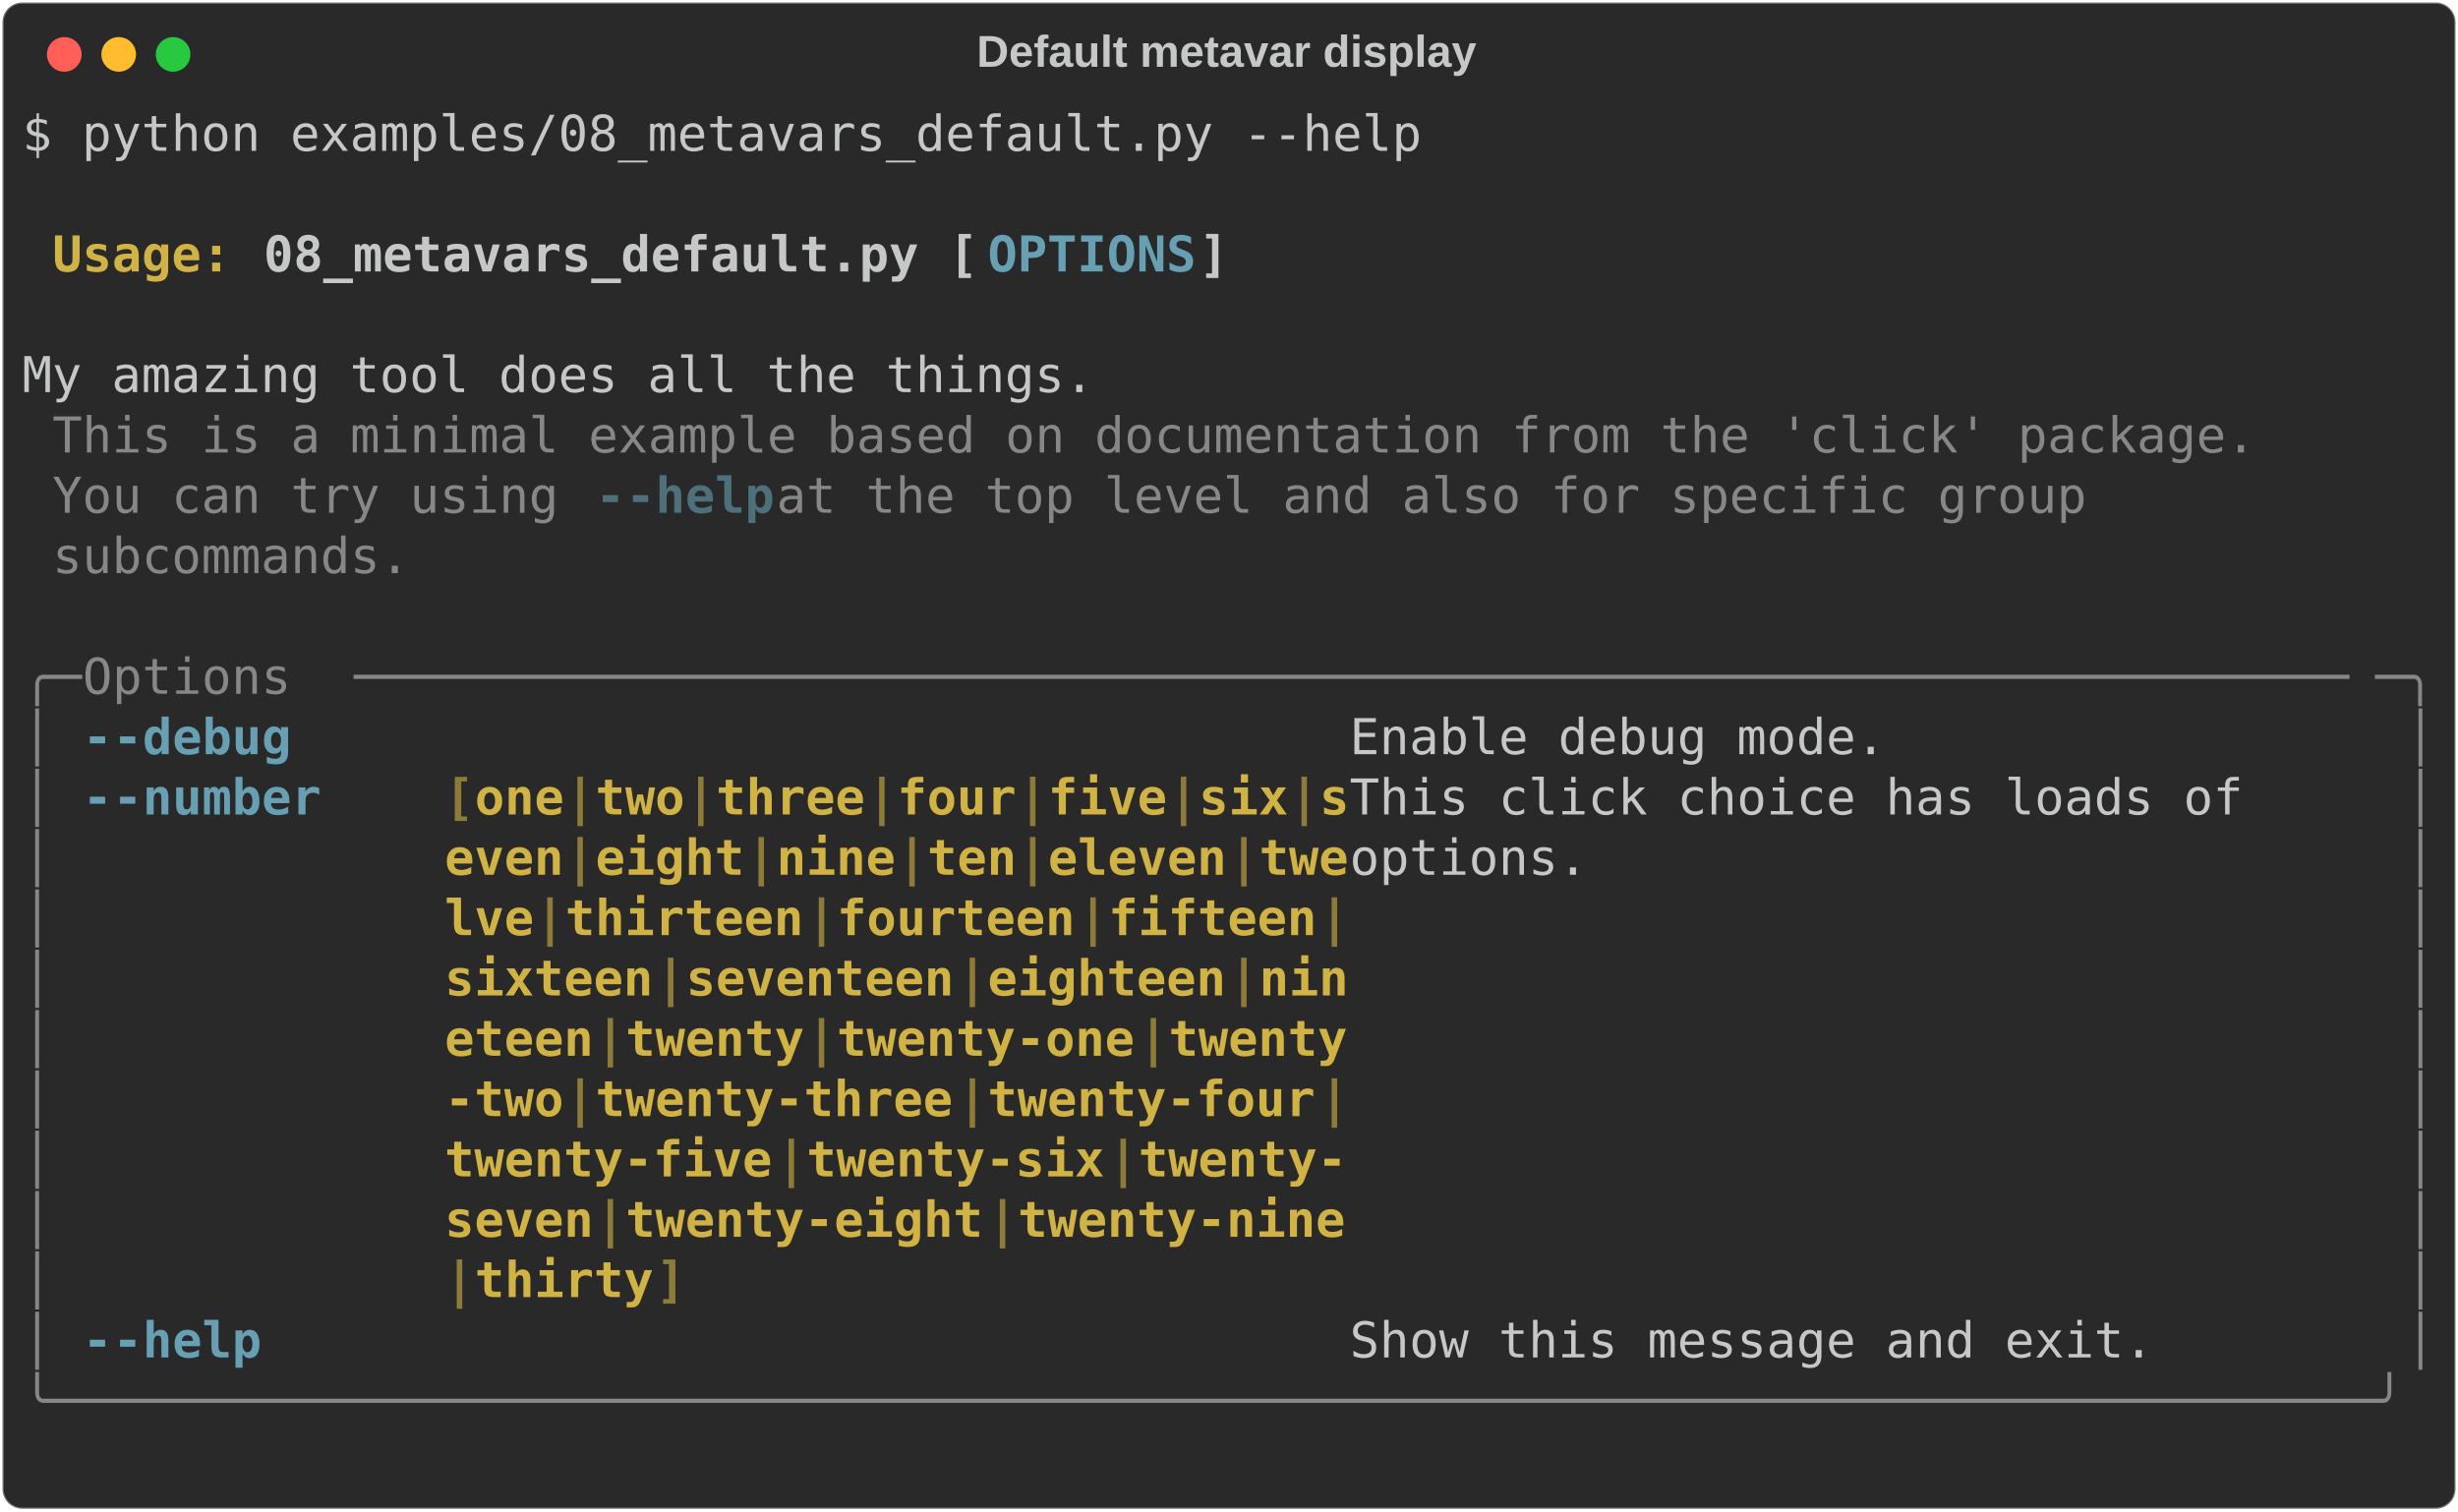
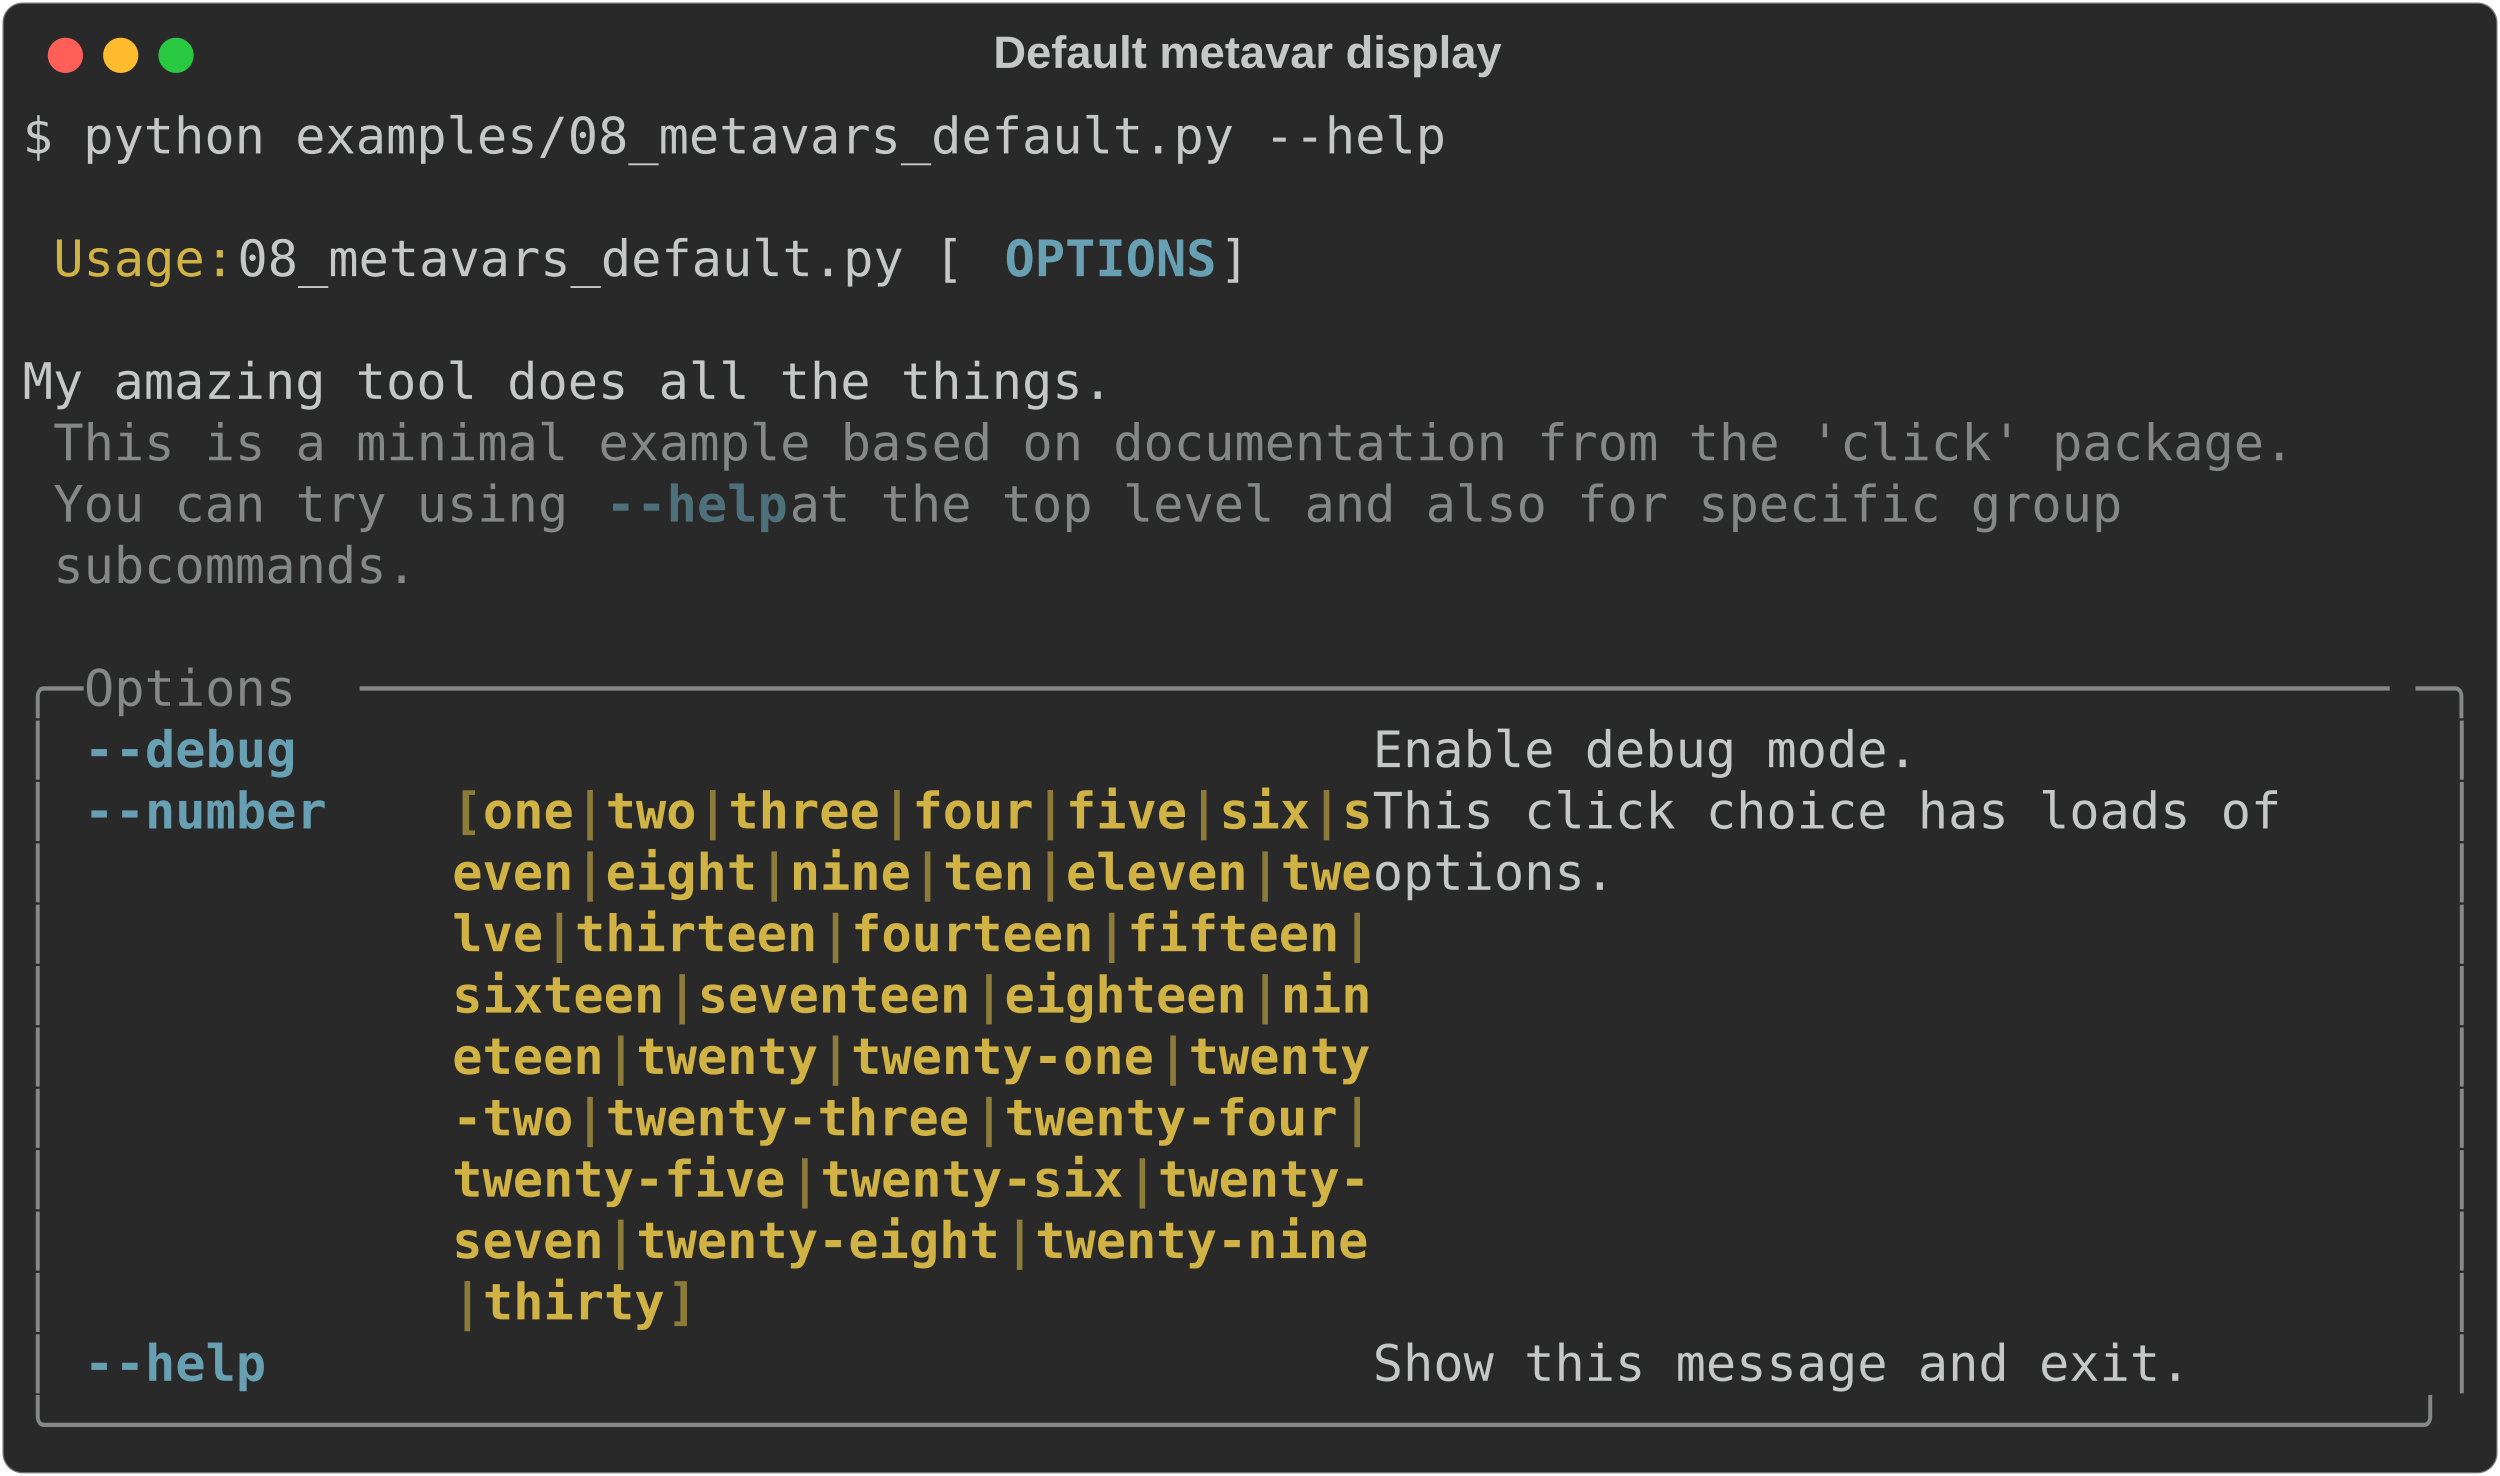
- <svg xmlns="http://www.w3.org/2000/svg" class="rich-terminal" viewBox="0 0 994 611.2">
+ <svg xmlns="http://www.w3.org/2000/svg" class="rich-terminal" viewBox="0 0 994 586.8">
  <style>

    @font-face {
        font-family: "Fira Code";
        src: local("FiraCode-Regular"),
                url("https://cdnjs.cloudflare.com/ajax/libs/firacode/6.2.0/woff2/FiraCode-Regular.woff2") format("woff2"),
                url("https://cdnjs.cloudflare.com/ajax/libs/firacode/6.2.0/woff/FiraCode-Regular.woff") format("woff");
        font-style: normal;
        font-weight: 400;
    }
    @font-face {
        font-family: "Fira Code";
        src: local("FiraCode-Bold"),
                url("https://cdnjs.cloudflare.com/ajax/libs/firacode/6.2.0/woff2/FiraCode-Bold.woff2") format("woff2"),
                url("https://cdnjs.cloudflare.com/ajax/libs/firacode/6.2.0/woff/FiraCode-Bold.woff") format("woff");
        font-style: bold;
        font-weight: 700;
    }

-     .terminal-3841272650-matrix {
+     .terminal-511571381-matrix {
        font-family: Fira Code, monospace;
        font-size: 20px;
        line-height: 24.4px;
        font-variant-east-asian: full-width;
    }

-     .terminal-3841272650-title {
+     .terminal-511571381-title {
        font-size: 18px;
        font-weight: bold;
        font-family: arial;
    }

-     .terminal-3841272650-r1 { fill: #c5c8c6 }
- .terminal-3841272650-r2 { fill: #c5c8c6;font-weight: bold }
- .terminal-3841272650-r3 { fill: #d0b344;font-weight: bold }
- .terminal-3841272650-r4 { fill: #68a0b3;font-weight: bold }
- .terminal-3841272650-r5 { fill: #868887 }
- .terminal-3841272650-r6 { fill: #4e707b;font-weight: bold }
- .terminal-3841272650-r7 { fill: #8d7b39;font-weight: bold }
+     .terminal-511571381-r1 { fill: #c5c8c6 }
+ .terminal-511571381-r2 { fill: #d0b344 }
+ .terminal-511571381-r3 { fill: #68a0b3;font-weight: bold }
+ .terminal-511571381-r4 { fill: #868887 }
+ .terminal-511571381-r5 { fill: #4e707b;font-weight: bold }
+ .terminal-511571381-r6 { fill: #d0b344;font-weight: bold }
+ .terminal-511571381-r7 { fill: #8d7b39;font-weight: bold }
    </style>
  <defs>
-     <clipPath id="terminal-3841272650-clip-terminal">
-       <rect x="0" y="0" width="975.0" height="560.2" />
-     </clipPath>
-     <clipPath id="terminal-3841272650-line-0">
+     <clipPath id="terminal-511571381-clip-terminal">
+       <rect x="0" y="0" width="975.0" height="535.8" />
+     </clipPath>
+     <clipPath id="terminal-511571381-line-0">
      <rect x="0" y="1.5" width="976" height="24.65" />
    </clipPath>
-     <clipPath id="terminal-3841272650-line-1">
+     <clipPath id="terminal-511571381-line-1">
      <rect x="0" y="25.9" width="976" height="24.65" />
    </clipPath>
-     <clipPath id="terminal-3841272650-line-2">
+     <clipPath id="terminal-511571381-line-2">
      <rect x="0" y="50.3" width="976" height="24.65" />
    </clipPath>
-     <clipPath id="terminal-3841272650-line-3">
+     <clipPath id="terminal-511571381-line-3">
      <rect x="0" y="74.7" width="976" height="24.65" />
    </clipPath>
-     <clipPath id="terminal-3841272650-line-4">
+     <clipPath id="terminal-511571381-line-4">
      <rect x="0" y="99.1" width="976" height="24.65" />
    </clipPath>
-     <clipPath id="terminal-3841272650-line-5">
+     <clipPath id="terminal-511571381-line-5">
      <rect x="0" y="123.5" width="976" height="24.65" />
    </clipPath>
-     <clipPath id="terminal-3841272650-line-6">
+     <clipPath id="terminal-511571381-line-6">
      <rect x="0" y="147.9" width="976" height="24.65" />
    </clipPath>
-     <clipPath id="terminal-3841272650-line-7">
+     <clipPath id="terminal-511571381-line-7">
      <rect x="0" y="172.3" width="976" height="24.65" />
    </clipPath>
-     <clipPath id="terminal-3841272650-line-8">
+     <clipPath id="terminal-511571381-line-8">
      <rect x="0" y="196.7" width="976" height="24.65" />
    </clipPath>
-     <clipPath id="terminal-3841272650-line-9">
+     <clipPath id="terminal-511571381-line-9">
      <rect x="0" y="221.1" width="976" height="24.65" />
    </clipPath>
-     <clipPath id="terminal-3841272650-line-10">
+     <clipPath id="terminal-511571381-line-10">
      <rect x="0" y="245.5" width="976" height="24.65" />
    </clipPath>
-     <clipPath id="terminal-3841272650-line-11">
+     <clipPath id="terminal-511571381-line-11">
      <rect x="0" y="269.9" width="976" height="24.65" />
    </clipPath>
-     <clipPath id="terminal-3841272650-line-12">
+     <clipPath id="terminal-511571381-line-12">
      <rect x="0" y="294.3" width="976" height="24.65" />
    </clipPath>
-     <clipPath id="terminal-3841272650-line-13">
+     <clipPath id="terminal-511571381-line-13">
      <rect x="0" y="318.7" width="976" height="24.65" />
    </clipPath>
-     <clipPath id="terminal-3841272650-line-14">
+     <clipPath id="terminal-511571381-line-14">
      <rect x="0" y="343.1" width="976" height="24.65" />
    </clipPath>
-     <clipPath id="terminal-3841272650-line-15">
+     <clipPath id="terminal-511571381-line-15">
      <rect x="0" y="367.5" width="976" height="24.65" />
    </clipPath>
-     <clipPath id="terminal-3841272650-line-16">
+     <clipPath id="terminal-511571381-line-16">
      <rect x="0" y="391.9" width="976" height="24.65" />
    </clipPath>
-     <clipPath id="terminal-3841272650-line-17">
+     <clipPath id="terminal-511571381-line-17">
      <rect x="0" y="416.3" width="976" height="24.65" />
    </clipPath>
-     <clipPath id="terminal-3841272650-line-18">
+     <clipPath id="terminal-511571381-line-18">
      <rect x="0" y="440.7" width="976" height="24.65" />
    </clipPath>
-     <clipPath id="terminal-3841272650-line-19">
+     <clipPath id="terminal-511571381-line-19">
      <rect x="0" y="465.1" width="976" height="24.65" />
    </clipPath>
-     <clipPath id="terminal-3841272650-line-20">
+     <clipPath id="terminal-511571381-line-20">
      <rect x="0" y="489.5" width="976" height="24.65" />
    </clipPath>
-     <clipPath id="terminal-3841272650-line-21">
-       <rect x="0" y="513.9" width="976" height="24.65" />
-     </clipPath>
  </defs>
-   <rect fill="#292929" stroke="rgba(255,255,255,0.35)" stroke-width="1" x="1" y="1" width="992" height="609.2" rx="8" />
-   <text class="terminal-3841272650-title" fill="#c5c8c6" text-anchor="middle" x="496" y="27">Default metavar display</text>
+   <rect fill="#292929" stroke="rgba(255,255,255,0.35)" stroke-width="1" x="1" y="1" width="992" height="584.8" rx="8" />
+   <text class="terminal-511571381-title" fill="#c5c8c6" text-anchor="middle" x="496" y="27">Default metavar display</text>
  <g transform="translate(26,22)">
    <circle cx="0" cy="0" r="7" fill="#ff5f57" />
    <circle cx="22" cy="0" r="7" fill="#febc2e" />
    <circle cx="44" cy="0" r="7" fill="#28c840" />
  </g>
-   <g transform="translate(9, 41)" clip-path="url(#terminal-3841272650-clip-terminal)">
-     <g class="terminal-3841272650-matrix">
-       <text class="terminal-3841272650-r1" x="0" y="20" textLength="573.4" clip-path="url(#terminal-3841272650-line-0)">$ python examples/08_metavars_default.py --help</text>
-       <text class="terminal-3841272650-r1" x="976" y="20" textLength="12.2" clip-path="url(#terminal-3841272650-line-0)">
- </text>
-       <text class="terminal-3841272650-r1" x="976" y="44.4" textLength="12.2" clip-path="url(#terminal-3841272650-line-1)">
- </text>
-       <text class="terminal-3841272650-r3" x="12.2" y="68.8" textLength="85.4" clip-path="url(#terminal-3841272650-line-2)">Usage: </text>
-       <text class="terminal-3841272650-r2" x="97.6" y="68.8" textLength="292.8" clip-path="url(#terminal-3841272650-line-2)">08_metavars_default.py [</text>
-       <text class="terminal-3841272650-r4" x="390.4" y="68.8" textLength="85.4" clip-path="url(#terminal-3841272650-line-2)">OPTIONS</text>
-       <text class="terminal-3841272650-r2" x="475.8" y="68.8" textLength="12.2" clip-path="url(#terminal-3841272650-line-2)">]</text>
-       <text class="terminal-3841272650-r1" x="976" y="68.8" textLength="12.2" clip-path="url(#terminal-3841272650-line-2)">
- </text>
-       <text class="terminal-3841272650-r1" x="976" y="93.2" textLength="12.2" clip-path="url(#terminal-3841272650-line-3)">
- </text>
-       <text class="terminal-3841272650-r1" x="0" y="117.6" textLength="976" clip-path="url(#terminal-3841272650-line-4)"> My amazing tool does all the things.                                           </text>
-       <text class="terminal-3841272650-r1" x="976" y="117.6" textLength="12.2" clip-path="url(#terminal-3841272650-line-4)">
- </text>
-       <text class="terminal-3841272650-r5" x="12.2" y="142" textLength="902.8" clip-path="url(#terminal-3841272650-line-5)">This is a minimal example based on documentation from the 'click' package.</text>
-       <text class="terminal-3841272650-r1" x="976" y="142" textLength="12.2" clip-path="url(#terminal-3841272650-line-5)">
- </text>
-       <text class="terminal-3841272650-r5" x="12.2" y="166.4" textLength="219.6" clip-path="url(#terminal-3841272650-line-6)">You can try using </text>
-       <text class="terminal-3841272650-r6" x="231.8" y="166.4" textLength="12.2" clip-path="url(#terminal-3841272650-line-6)">-</text>
-       <text class="terminal-3841272650-r6" x="244" y="166.4" textLength="61" clip-path="url(#terminal-3841272650-line-6)">-help</text>
-       <text class="terminal-3841272650-r5" x="305" y="166.4" textLength="561.2" clip-path="url(#terminal-3841272650-line-6)"> at the top level and also for specific group </text>
-       <text class="terminal-3841272650-r1" x="976" y="166.4" textLength="12.2" clip-path="url(#terminal-3841272650-line-6)">
- </text>
-       <text class="terminal-3841272650-r5" x="12.2" y="190.8" textLength="146.4" clip-path="url(#terminal-3841272650-line-7)">subcommands.</text>
-       <text class="terminal-3841272650-r1" x="976" y="190.8" textLength="12.2" clip-path="url(#terminal-3841272650-line-7)">
- </text>
-       <text class="terminal-3841272650-r1" x="976" y="215.2" textLength="12.2" clip-path="url(#terminal-3841272650-line-8)">
- </text>
-       <text class="terminal-3841272650-r5" x="0" y="239.6" textLength="24.4" clip-path="url(#terminal-3841272650-line-9)">╭─</text>
-       <text class="terminal-3841272650-r5" x="24.4" y="239.6" textLength="109.8" clip-path="url(#terminal-3841272650-line-9)"> Options </text>
-       <text class="terminal-3841272650-r5" x="134.2" y="239.6" textLength="817.4" clip-path="url(#terminal-3841272650-line-9)">───────────────────────────────────────────────────────────────────</text>
-       <text class="terminal-3841272650-r5" x="951.6" y="239.6" textLength="24.4" clip-path="url(#terminal-3841272650-line-9)">─╮</text>
-       <text class="terminal-3841272650-r1" x="976" y="239.6" textLength="12.2" clip-path="url(#terminal-3841272650-line-9)">
- </text>
-       <text class="terminal-3841272650-r5" x="0" y="264" textLength="12.2" clip-path="url(#terminal-3841272650-line-10)">│</text>
-       <text class="terminal-3841272650-r4" x="24.4" y="264" textLength="12.2" clip-path="url(#terminal-3841272650-line-10)">-</text>
-       <text class="terminal-3841272650-r4" x="36.6" y="264" textLength="73.2" clip-path="url(#terminal-3841272650-line-10)">-debug</text>
-       <text class="terminal-3841272650-r1" x="536.8" y="264" textLength="427" clip-path="url(#terminal-3841272650-line-10)">  Enable debug mode.               </text>
-       <text class="terminal-3841272650-r5" x="963.8" y="264" textLength="12.2" clip-path="url(#terminal-3841272650-line-10)">│</text>
-       <text class="terminal-3841272650-r1" x="976" y="264" textLength="12.2" clip-path="url(#terminal-3841272650-line-10)">
- </text>
-       <text class="terminal-3841272650-r5" x="0" y="288.4" textLength="12.2" clip-path="url(#terminal-3841272650-line-11)">│</text>
-       <text class="terminal-3841272650-r4" x="24.4" y="288.4" textLength="12.2" clip-path="url(#terminal-3841272650-line-11)">-</text>
-       <text class="terminal-3841272650-r4" x="36.6" y="288.4" textLength="85.4" clip-path="url(#terminal-3841272650-line-11)">-number</text>
-       <text class="terminal-3841272650-r7" x="170.8" y="288.4" textLength="12.2" clip-path="url(#terminal-3841272650-line-11)">[</text>
-       <text class="terminal-3841272650-r3" x="183" y="288.4" textLength="36.6" clip-path="url(#terminal-3841272650-line-11)">one</text>
-       <text class="terminal-3841272650-r7" x="219.6" y="288.4" textLength="12.2" clip-path="url(#terminal-3841272650-line-11)">|</text>
-       <text class="terminal-3841272650-r3" x="231.8" y="288.4" textLength="36.6" clip-path="url(#terminal-3841272650-line-11)">two</text>
-       <text class="terminal-3841272650-r7" x="268.4" y="288.4" textLength="12.2" clip-path="url(#terminal-3841272650-line-11)">|</text>
-       <text class="terminal-3841272650-r3" x="280.6" y="288.4" textLength="61" clip-path="url(#terminal-3841272650-line-11)">three</text>
-       <text class="terminal-3841272650-r7" x="341.6" y="288.4" textLength="12.2" clip-path="url(#terminal-3841272650-line-11)">|</text>
-       <text class="terminal-3841272650-r3" x="353.8" y="288.4" textLength="48.8" clip-path="url(#terminal-3841272650-line-11)">four</text>
-       <text class="terminal-3841272650-r7" x="402.6" y="288.4" textLength="12.2" clip-path="url(#terminal-3841272650-line-11)">|</text>
-       <text class="terminal-3841272650-r3" x="414.8" y="288.4" textLength="48.8" clip-path="url(#terminal-3841272650-line-11)">five</text>
-       <text class="terminal-3841272650-r7" x="463.6" y="288.4" textLength="12.2" clip-path="url(#terminal-3841272650-line-11)">|</text>
-       <text class="terminal-3841272650-r3" x="475.8" y="288.4" textLength="36.6" clip-path="url(#terminal-3841272650-line-11)">six</text>
-       <text class="terminal-3841272650-r7" x="512.4" y="288.4" textLength="12.2" clip-path="url(#terminal-3841272650-line-11)">|</text>
-       <text class="terminal-3841272650-r3" x="524.6" y="288.4" textLength="12.2" clip-path="url(#terminal-3841272650-line-11)">s</text>
-       <text class="terminal-3841272650-r1" x="536.8" y="288.4" textLength="427" clip-path="url(#terminal-3841272650-line-11)">  This click choice has loads of   </text>
-       <text class="terminal-3841272650-r5" x="963.8" y="288.4" textLength="12.2" clip-path="url(#terminal-3841272650-line-11)">│</text>
-       <text class="terminal-3841272650-r1" x="976" y="288.4" textLength="12.2" clip-path="url(#terminal-3841272650-line-11)">
- </text>
-       <text class="terminal-3841272650-r5" x="0" y="312.8" textLength="12.2" clip-path="url(#terminal-3841272650-line-12)">│</text>
-       <text class="terminal-3841272650-r3" x="170.8" y="312.8" textLength="48.8" clip-path="url(#terminal-3841272650-line-12)">even</text>
-       <text class="terminal-3841272650-r7" x="219.6" y="312.8" textLength="12.2" clip-path="url(#terminal-3841272650-line-12)">|</text>
-       <text class="terminal-3841272650-r3" x="231.8" y="312.8" textLength="61" clip-path="url(#terminal-3841272650-line-12)">eight</text>
-       <text class="terminal-3841272650-r7" x="292.8" y="312.8" textLength="12.2" clip-path="url(#terminal-3841272650-line-12)">|</text>
-       <text class="terminal-3841272650-r3" x="305" y="312.8" textLength="48.8" clip-path="url(#terminal-3841272650-line-12)">nine</text>
-       <text class="terminal-3841272650-r7" x="353.8" y="312.8" textLength="12.2" clip-path="url(#terminal-3841272650-line-12)">|</text>
-       <text class="terminal-3841272650-r3" x="366" y="312.8" textLength="36.6" clip-path="url(#terminal-3841272650-line-12)">ten</text>
-       <text class="terminal-3841272650-r7" x="402.6" y="312.8" textLength="12.2" clip-path="url(#terminal-3841272650-line-12)">|</text>
-       <text class="terminal-3841272650-r3" x="414.8" y="312.8" textLength="73.2" clip-path="url(#terminal-3841272650-line-12)">eleven</text>
-       <text class="terminal-3841272650-r7" x="488" y="312.8" textLength="12.2" clip-path="url(#terminal-3841272650-line-12)">|</text>
-       <text class="terminal-3841272650-r3" x="500.2" y="312.8" textLength="36.6" clip-path="url(#terminal-3841272650-line-12)">twe</text>
-       <text class="terminal-3841272650-r1" x="536.8" y="312.8" textLength="427" clip-path="url(#terminal-3841272650-line-12)">  options.                         </text>
-       <text class="terminal-3841272650-r5" x="963.8" y="312.8" textLength="12.2" clip-path="url(#terminal-3841272650-line-12)">│</text>
-       <text class="terminal-3841272650-r1" x="976" y="312.8" textLength="12.2" clip-path="url(#terminal-3841272650-line-12)">
- </text>
-       <text class="terminal-3841272650-r5" x="0" y="337.2" textLength="12.2" clip-path="url(#terminal-3841272650-line-13)">│</text>
-       <text class="terminal-3841272650-r3" x="170.8" y="337.2" textLength="36.6" clip-path="url(#terminal-3841272650-line-13)">lve</text>
-       <text class="terminal-3841272650-r7" x="207.4" y="337.2" textLength="12.2" clip-path="url(#terminal-3841272650-line-13)">|</text>
-       <text class="terminal-3841272650-r3" x="219.6" y="337.2" textLength="97.6" clip-path="url(#terminal-3841272650-line-13)">thirteen</text>
-       <text class="terminal-3841272650-r7" x="317.2" y="337.2" textLength="12.2" clip-path="url(#terminal-3841272650-line-13)">|</text>
-       <text class="terminal-3841272650-r3" x="329.4" y="337.2" textLength="97.6" clip-path="url(#terminal-3841272650-line-13)">fourteen</text>
-       <text class="terminal-3841272650-r7" x="427" y="337.2" textLength="12.2" clip-path="url(#terminal-3841272650-line-13)">|</text>
-       <text class="terminal-3841272650-r3" x="439.2" y="337.2" textLength="85.4" clip-path="url(#terminal-3841272650-line-13)">fifteen</text>
-       <text class="terminal-3841272650-r7" x="524.6" y="337.2" textLength="12.2" clip-path="url(#terminal-3841272650-line-13)">|</text>
-       <text class="terminal-3841272650-r5" x="963.8" y="337.2" textLength="12.2" clip-path="url(#terminal-3841272650-line-13)">│</text>
-       <text class="terminal-3841272650-r1" x="976" y="337.2" textLength="12.2" clip-path="url(#terminal-3841272650-line-13)">
- </text>
-       <text class="terminal-3841272650-r5" x="0" y="361.6" textLength="12.2" clip-path="url(#terminal-3841272650-line-14)">│</text>
-       <text class="terminal-3841272650-r3" x="170.8" y="361.6" textLength="85.4" clip-path="url(#terminal-3841272650-line-14)">sixteen</text>
-       <text class="terminal-3841272650-r7" x="256.2" y="361.6" textLength="12.2" clip-path="url(#terminal-3841272650-line-14)">|</text>
-       <text class="terminal-3841272650-r3" x="268.4" y="361.6" textLength="109.8" clip-path="url(#terminal-3841272650-line-14)">seventeen</text>
-       <text class="terminal-3841272650-r7" x="378.2" y="361.6" textLength="12.2" clip-path="url(#terminal-3841272650-line-14)">|</text>
-       <text class="terminal-3841272650-r3" x="390.4" y="361.6" textLength="97.6" clip-path="url(#terminal-3841272650-line-14)">eighteen</text>
-       <text class="terminal-3841272650-r7" x="488" y="361.6" textLength="12.2" clip-path="url(#terminal-3841272650-line-14)">|</text>
-       <text class="terminal-3841272650-r3" x="500.2" y="361.6" textLength="36.6" clip-path="url(#terminal-3841272650-line-14)">nin</text>
-       <text class="terminal-3841272650-r5" x="963.8" y="361.6" textLength="12.2" clip-path="url(#terminal-3841272650-line-14)">│</text>
-       <text class="terminal-3841272650-r1" x="976" y="361.6" textLength="12.2" clip-path="url(#terminal-3841272650-line-14)">
- </text>
-       <text class="terminal-3841272650-r5" x="0" y="386" textLength="12.2" clip-path="url(#terminal-3841272650-line-15)">│</text>
-       <text class="terminal-3841272650-r3" x="170.8" y="386" textLength="61" clip-path="url(#terminal-3841272650-line-15)">eteen</text>
-       <text class="terminal-3841272650-r7" x="231.8" y="386" textLength="12.2" clip-path="url(#terminal-3841272650-line-15)">|</text>
-       <text class="terminal-3841272650-r3" x="244" y="386" textLength="73.2" clip-path="url(#terminal-3841272650-line-15)">twenty</text>
-       <text class="terminal-3841272650-r7" x="317.2" y="386" textLength="12.2" clip-path="url(#terminal-3841272650-line-15)">|</text>
-       <text class="terminal-3841272650-r3" x="329.4" y="386" textLength="122" clip-path="url(#terminal-3841272650-line-15)">twenty-one</text>
-       <text class="terminal-3841272650-r7" x="451.4" y="386" textLength="12.2" clip-path="url(#terminal-3841272650-line-15)">|</text>
-       <text class="terminal-3841272650-r3" x="463.6" y="386" textLength="73.2" clip-path="url(#terminal-3841272650-line-15)">twenty</text>
-       <text class="terminal-3841272650-r5" x="963.8" y="386" textLength="12.2" clip-path="url(#terminal-3841272650-line-15)">│</text>
-       <text class="terminal-3841272650-r1" x="976" y="386" textLength="12.2" clip-path="url(#terminal-3841272650-line-15)">
- </text>
-       <text class="terminal-3841272650-r5" x="0" y="410.4" textLength="12.2" clip-path="url(#terminal-3841272650-line-16)">│</text>
-       <text class="terminal-3841272650-r3" x="170.8" y="410.4" textLength="48.8" clip-path="url(#terminal-3841272650-line-16)">-two</text>
-       <text class="terminal-3841272650-r7" x="219.6" y="410.4" textLength="12.2" clip-path="url(#terminal-3841272650-line-16)">|</text>
-       <text class="terminal-3841272650-r3" x="231.8" y="410.4" textLength="146.4" clip-path="url(#terminal-3841272650-line-16)">twenty-three</text>
-       <text class="terminal-3841272650-r7" x="378.2" y="410.4" textLength="12.2" clip-path="url(#terminal-3841272650-line-16)">|</text>
-       <text class="terminal-3841272650-r3" x="390.4" y="410.4" textLength="134.2" clip-path="url(#terminal-3841272650-line-16)">twenty-four</text>
-       <text class="terminal-3841272650-r7" x="524.6" y="410.4" textLength="12.2" clip-path="url(#terminal-3841272650-line-16)">|</text>
-       <text class="terminal-3841272650-r5" x="963.8" y="410.4" textLength="12.2" clip-path="url(#terminal-3841272650-line-16)">│</text>
-       <text class="terminal-3841272650-r1" x="976" y="410.4" textLength="12.2" clip-path="url(#terminal-3841272650-line-16)">
- </text>
-       <text class="terminal-3841272650-r5" x="0" y="434.8" textLength="12.2" clip-path="url(#terminal-3841272650-line-17)">│</text>
-       <text class="terminal-3841272650-r3" x="170.8" y="434.8" textLength="134.2" clip-path="url(#terminal-3841272650-line-17)">twenty-five</text>
-       <text class="terminal-3841272650-r7" x="305" y="434.8" textLength="12.2" clip-path="url(#terminal-3841272650-line-17)">|</text>
-       <text class="terminal-3841272650-r3" x="317.2" y="434.8" textLength="122" clip-path="url(#terminal-3841272650-line-17)">twenty-six</text>
-       <text class="terminal-3841272650-r7" x="439.2" y="434.8" textLength="12.2" clip-path="url(#terminal-3841272650-line-17)">|</text>
-       <text class="terminal-3841272650-r3" x="451.4" y="434.8" textLength="85.4" clip-path="url(#terminal-3841272650-line-17)">twenty-</text>
-       <text class="terminal-3841272650-r5" x="963.8" y="434.8" textLength="12.2" clip-path="url(#terminal-3841272650-line-17)">│</text>
-       <text class="terminal-3841272650-r1" x="976" y="434.8" textLength="12.2" clip-path="url(#terminal-3841272650-line-17)">
- </text>
-       <text class="terminal-3841272650-r5" x="0" y="459.2" textLength="12.2" clip-path="url(#terminal-3841272650-line-18)">│</text>
-       <text class="terminal-3841272650-r3" x="170.8" y="459.2" textLength="61" clip-path="url(#terminal-3841272650-line-18)">seven</text>
-       <text class="terminal-3841272650-r7" x="231.8" y="459.2" textLength="12.2" clip-path="url(#terminal-3841272650-line-18)">|</text>
-       <text class="terminal-3841272650-r3" x="244" y="459.2" textLength="146.4" clip-path="url(#terminal-3841272650-line-18)">twenty-eight</text>
-       <text class="terminal-3841272650-r7" x="390.4" y="459.2" textLength="12.2" clip-path="url(#terminal-3841272650-line-18)">|</text>
-       <text class="terminal-3841272650-r3" x="402.6" y="459.2" textLength="134.2" clip-path="url(#terminal-3841272650-line-18)">twenty-nine</text>
-       <text class="terminal-3841272650-r5" x="963.8" y="459.2" textLength="12.2" clip-path="url(#terminal-3841272650-line-18)">│</text>
-       <text class="terminal-3841272650-r1" x="976" y="459.2" textLength="12.2" clip-path="url(#terminal-3841272650-line-18)">
- </text>
-       <text class="terminal-3841272650-r5" x="0" y="483.6" textLength="12.2" clip-path="url(#terminal-3841272650-line-19)">│</text>
-       <text class="terminal-3841272650-r7" x="170.8" y="483.6" textLength="12.2" clip-path="url(#terminal-3841272650-line-19)">|</text>
-       <text class="terminal-3841272650-r3" x="183" y="483.6" textLength="73.2" clip-path="url(#terminal-3841272650-line-19)">thirty</text>
-       <text class="terminal-3841272650-r7" x="256.2" y="483.6" textLength="12.2" clip-path="url(#terminal-3841272650-line-19)">]</text>
-       <text class="terminal-3841272650-r5" x="963.8" y="483.6" textLength="12.2" clip-path="url(#terminal-3841272650-line-19)">│</text>
-       <text class="terminal-3841272650-r1" x="976" y="483.6" textLength="12.2" clip-path="url(#terminal-3841272650-line-19)">
- </text>
-       <text class="terminal-3841272650-r5" x="0" y="508" textLength="12.2" clip-path="url(#terminal-3841272650-line-20)">│</text>
-       <text class="terminal-3841272650-r4" x="24.4" y="508" textLength="12.2" clip-path="url(#terminal-3841272650-line-20)">-</text>
-       <text class="terminal-3841272650-r4" x="36.6" y="508" textLength="61" clip-path="url(#terminal-3841272650-line-20)">-help</text>
-       <text class="terminal-3841272650-r1" x="536.8" y="508" textLength="427" clip-path="url(#terminal-3841272650-line-20)">  Show this message and exit.      </text>
-       <text class="terminal-3841272650-r5" x="963.8" y="508" textLength="12.2" clip-path="url(#terminal-3841272650-line-20)">│</text>
-       <text class="terminal-3841272650-r1" x="976" y="508" textLength="12.2" clip-path="url(#terminal-3841272650-line-20)">
- </text>
-       <text class="terminal-3841272650-r5" x="0" y="532.4" textLength="976" clip-path="url(#terminal-3841272650-line-21)">╰──────────────────────────────────────────────────────────────────────────────╯</text>
-       <text class="terminal-3841272650-r1" x="976" y="532.4" textLength="12.2" clip-path="url(#terminal-3841272650-line-21)">
- </text>
-       <text class="terminal-3841272650-r1" x="976" y="556.8" textLength="12.2" clip-path="url(#terminal-3841272650-line-22)">
+   <g transform="translate(9, 41)" clip-path="url(#terminal-511571381-clip-terminal)">
+     <g class="terminal-511571381-matrix">
+       <text class="terminal-511571381-r1" x="0" y="20" textLength="573.4" clip-path="url(#terminal-511571381-line-0)">$ python examples/08_metavars_default.py --help</text>
+       <text class="terminal-511571381-r1" x="976" y="20" textLength="12.2" clip-path="url(#terminal-511571381-line-0)">
+ </text>
+       <text class="terminal-511571381-r1" x="976" y="44.4" textLength="12.2" clip-path="url(#terminal-511571381-line-1)">
+ </text>
+       <text class="terminal-511571381-r2" x="12.2" y="68.8" textLength="73.2" clip-path="url(#terminal-511571381-line-2)">Usage:</text>
+       <text class="terminal-511571381-r1" x="85.4" y="68.8" textLength="305" clip-path="url(#terminal-511571381-line-2)"> 08_metavars_default.py [</text>
+       <text class="terminal-511571381-r3" x="390.4" y="68.8" textLength="85.4" clip-path="url(#terminal-511571381-line-2)">OPTIONS</text>
+       <text class="terminal-511571381-r1" x="475.8" y="68.8" textLength="500.2" clip-path="url(#terminal-511571381-line-2)">]                                        </text>
+       <text class="terminal-511571381-r1" x="976" y="68.8" textLength="12.2" clip-path="url(#terminal-511571381-line-2)">
+ </text>
+       <text class="terminal-511571381-r1" x="976" y="93.2" textLength="12.2" clip-path="url(#terminal-511571381-line-3)">
+ </text>
+       <text class="terminal-511571381-r1" x="0" y="117.6" textLength="976" clip-path="url(#terminal-511571381-line-4)"> My amazing tool does all the things.                                           </text>
+       <text class="terminal-511571381-r1" x="976" y="117.6" textLength="12.2" clip-path="url(#terminal-511571381-line-4)">
+ </text>
+       <text class="terminal-511571381-r4" x="12.2" y="142" textLength="902.8" clip-path="url(#terminal-511571381-line-5)">This is a minimal example based on documentation from the 'click' package.</text>
+       <text class="terminal-511571381-r1" x="976" y="142" textLength="12.2" clip-path="url(#terminal-511571381-line-5)">
+ </text>
+       <text class="terminal-511571381-r4" x="12.2" y="166.4" textLength="219.6" clip-path="url(#terminal-511571381-line-6)">You can try using </text>
+       <text class="terminal-511571381-r5" x="231.8" y="166.4" textLength="12.2" clip-path="url(#terminal-511571381-line-6)">-</text>
+       <text class="terminal-511571381-r5" x="244" y="166.4" textLength="61" clip-path="url(#terminal-511571381-line-6)">-help</text>
+       <text class="terminal-511571381-r4" x="305" y="166.4" textLength="561.2" clip-path="url(#terminal-511571381-line-6)"> at the top level and also for specific group </text>
+       <text class="terminal-511571381-r1" x="976" y="166.4" textLength="12.2" clip-path="url(#terminal-511571381-line-6)">
+ </text>
+       <text class="terminal-511571381-r4" x="12.2" y="190.8" textLength="146.4" clip-path="url(#terminal-511571381-line-7)">subcommands.</text>
+       <text class="terminal-511571381-r1" x="976" y="190.8" textLength="12.2" clip-path="url(#terminal-511571381-line-7)">
+ </text>
+       <text class="terminal-511571381-r1" x="976" y="215.2" textLength="12.2" clip-path="url(#terminal-511571381-line-8)">
+ </text>
+       <text class="terminal-511571381-r4" x="0" y="239.6" textLength="24.4" clip-path="url(#terminal-511571381-line-9)">╭─</text>
+       <text class="terminal-511571381-r4" x="24.4" y="239.6" textLength="109.8" clip-path="url(#terminal-511571381-line-9)"> Options </text>
+       <text class="terminal-511571381-r4" x="134.2" y="239.6" textLength="817.4" clip-path="url(#terminal-511571381-line-9)">───────────────────────────────────────────────────────────────────</text>
+       <text class="terminal-511571381-r4" x="951.6" y="239.6" textLength="24.4" clip-path="url(#terminal-511571381-line-9)">─╮</text>
+       <text class="terminal-511571381-r1" x="976" y="239.6" textLength="12.2" clip-path="url(#terminal-511571381-line-9)">
+ </text>
+       <text class="terminal-511571381-r4" x="0" y="264" textLength="12.2" clip-path="url(#terminal-511571381-line-10)">│</text>
+       <text class="terminal-511571381-r3" x="24.4" y="264" textLength="12.2" clip-path="url(#terminal-511571381-line-10)">-</text>
+       <text class="terminal-511571381-r3" x="36.6" y="264" textLength="73.2" clip-path="url(#terminal-511571381-line-10)">-debug</text>
+       <text class="terminal-511571381-r1" x="536.8" y="264" textLength="427" clip-path="url(#terminal-511571381-line-10)">  Enable debug mode.               </text>
+       <text class="terminal-511571381-r4" x="963.8" y="264" textLength="12.2" clip-path="url(#terminal-511571381-line-10)">│</text>
+       <text class="terminal-511571381-r1" x="976" y="264" textLength="12.2" clip-path="url(#terminal-511571381-line-10)">
+ </text>
+       <text class="terminal-511571381-r4" x="0" y="288.4" textLength="12.2" clip-path="url(#terminal-511571381-line-11)">│</text>
+       <text class="terminal-511571381-r3" x="24.4" y="288.4" textLength="12.2" clip-path="url(#terminal-511571381-line-11)">-</text>
+       <text class="terminal-511571381-r3" x="36.6" y="288.4" textLength="85.4" clip-path="url(#terminal-511571381-line-11)">-number</text>
+       <text class="terminal-511571381-r7" x="170.8" y="288.4" textLength="12.2" clip-path="url(#terminal-511571381-line-11)">[</text>
+       <text class="terminal-511571381-r6" x="183" y="288.4" textLength="36.6" clip-path="url(#terminal-511571381-line-11)">one</text>
+       <text class="terminal-511571381-r7" x="219.6" y="288.4" textLength="12.2" clip-path="url(#terminal-511571381-line-11)">|</text>
+       <text class="terminal-511571381-r6" x="231.8" y="288.4" textLength="36.6" clip-path="url(#terminal-511571381-line-11)">two</text>
+       <text class="terminal-511571381-r7" x="268.4" y="288.4" textLength="12.2" clip-path="url(#terminal-511571381-line-11)">|</text>
+       <text class="terminal-511571381-r6" x="280.6" y="288.4" textLength="61" clip-path="url(#terminal-511571381-line-11)">three</text>
+       <text class="terminal-511571381-r7" x="341.6" y="288.4" textLength="12.2" clip-path="url(#terminal-511571381-line-11)">|</text>
+       <text class="terminal-511571381-r6" x="353.8" y="288.4" textLength="48.8" clip-path="url(#terminal-511571381-line-11)">four</text>
+       <text class="terminal-511571381-r7" x="402.6" y="288.4" textLength="12.2" clip-path="url(#terminal-511571381-line-11)">|</text>
+       <text class="terminal-511571381-r6" x="414.8" y="288.4" textLength="48.8" clip-path="url(#terminal-511571381-line-11)">five</text>
+       <text class="terminal-511571381-r7" x="463.6" y="288.4" textLength="12.2" clip-path="url(#terminal-511571381-line-11)">|</text>
+       <text class="terminal-511571381-r6" x="475.8" y="288.4" textLength="36.6" clip-path="url(#terminal-511571381-line-11)">six</text>
+       <text class="terminal-511571381-r7" x="512.4" y="288.4" textLength="12.2" clip-path="url(#terminal-511571381-line-11)">|</text>
+       <text class="terminal-511571381-r6" x="524.6" y="288.4" textLength="12.2" clip-path="url(#terminal-511571381-line-11)">s</text>
+       <text class="terminal-511571381-r1" x="536.8" y="288.4" textLength="427" clip-path="url(#terminal-511571381-line-11)">  This click choice has loads of   </text>
+       <text class="terminal-511571381-r4" x="963.8" y="288.4" textLength="12.2" clip-path="url(#terminal-511571381-line-11)">│</text>
+       <text class="terminal-511571381-r1" x="976" y="288.4" textLength="12.2" clip-path="url(#terminal-511571381-line-11)">
+ </text>
+       <text class="terminal-511571381-r4" x="0" y="312.8" textLength="12.2" clip-path="url(#terminal-511571381-line-12)">│</text>
+       <text class="terminal-511571381-r6" x="170.8" y="312.8" textLength="48.8" clip-path="url(#terminal-511571381-line-12)">even</text>
+       <text class="terminal-511571381-r7" x="219.6" y="312.8" textLength="12.2" clip-path="url(#terminal-511571381-line-12)">|</text>
+       <text class="terminal-511571381-r6" x="231.8" y="312.8" textLength="61" clip-path="url(#terminal-511571381-line-12)">eight</text>
+       <text class="terminal-511571381-r7" x="292.8" y="312.8" textLength="12.2" clip-path="url(#terminal-511571381-line-12)">|</text>
+       <text class="terminal-511571381-r6" x="305" y="312.8" textLength="48.8" clip-path="url(#terminal-511571381-line-12)">nine</text>
+       <text class="terminal-511571381-r7" x="353.8" y="312.8" textLength="12.2" clip-path="url(#terminal-511571381-line-12)">|</text>
+       <text class="terminal-511571381-r6" x="366" y="312.8" textLength="36.6" clip-path="url(#terminal-511571381-line-12)">ten</text>
+       <text class="terminal-511571381-r7" x="402.6" y="312.8" textLength="12.2" clip-path="url(#terminal-511571381-line-12)">|</text>
+       <text class="terminal-511571381-r6" x="414.8" y="312.8" textLength="73.2" clip-path="url(#terminal-511571381-line-12)">eleven</text>
+       <text class="terminal-511571381-r7" x="488" y="312.8" textLength="12.2" clip-path="url(#terminal-511571381-line-12)">|</text>
+       <text class="terminal-511571381-r6" x="500.2" y="312.8" textLength="36.6" clip-path="url(#terminal-511571381-line-12)">twe</text>
+       <text class="terminal-511571381-r1" x="536.8" y="312.8" textLength="427" clip-path="url(#terminal-511571381-line-12)">  options.                         </text>
+       <text class="terminal-511571381-r4" x="963.8" y="312.8" textLength="12.2" clip-path="url(#terminal-511571381-line-12)">│</text>
+       <text class="terminal-511571381-r1" x="976" y="312.8" textLength="12.2" clip-path="url(#terminal-511571381-line-12)">
+ </text>
+       <text class="terminal-511571381-r4" x="0" y="337.2" textLength="12.2" clip-path="url(#terminal-511571381-line-13)">│</text>
+       <text class="terminal-511571381-r6" x="170.8" y="337.2" textLength="36.6" clip-path="url(#terminal-511571381-line-13)">lve</text>
+       <text class="terminal-511571381-r7" x="207.4" y="337.2" textLength="12.2" clip-path="url(#terminal-511571381-line-13)">|</text>
+       <text class="terminal-511571381-r6" x="219.6" y="337.2" textLength="97.6" clip-path="url(#terminal-511571381-line-13)">thirteen</text>
+       <text class="terminal-511571381-r7" x="317.2" y="337.2" textLength="12.2" clip-path="url(#terminal-511571381-line-13)">|</text>
+       <text class="terminal-511571381-r6" x="329.4" y="337.2" textLength="97.6" clip-path="url(#terminal-511571381-line-13)">fourteen</text>
+       <text class="terminal-511571381-r7" x="427" y="337.2" textLength="12.2" clip-path="url(#terminal-511571381-line-13)">|</text>
+       <text class="terminal-511571381-r6" x="439.2" y="337.2" textLength="85.4" clip-path="url(#terminal-511571381-line-13)">fifteen</text>
+       <text class="terminal-511571381-r7" x="524.6" y="337.2" textLength="12.2" clip-path="url(#terminal-511571381-line-13)">|</text>
+       <text class="terminal-511571381-r4" x="963.8" y="337.2" textLength="12.2" clip-path="url(#terminal-511571381-line-13)">│</text>
+       <text class="terminal-511571381-r1" x="976" y="337.2" textLength="12.2" clip-path="url(#terminal-511571381-line-13)">
+ </text>
+       <text class="terminal-511571381-r4" x="0" y="361.6" textLength="12.2" clip-path="url(#terminal-511571381-line-14)">│</text>
+       <text class="terminal-511571381-r6" x="170.8" y="361.6" textLength="85.4" clip-path="url(#terminal-511571381-line-14)">sixteen</text>
+       <text class="terminal-511571381-r7" x="256.2" y="361.6" textLength="12.2" clip-path="url(#terminal-511571381-line-14)">|</text>
+       <text class="terminal-511571381-r6" x="268.4" y="361.6" textLength="109.8" clip-path="url(#terminal-511571381-line-14)">seventeen</text>
+       <text class="terminal-511571381-r7" x="378.2" y="361.6" textLength="12.2" clip-path="url(#terminal-511571381-line-14)">|</text>
+       <text class="terminal-511571381-r6" x="390.4" y="361.6" textLength="97.6" clip-path="url(#terminal-511571381-line-14)">eighteen</text>
+       <text class="terminal-511571381-r7" x="488" y="361.6" textLength="12.2" clip-path="url(#terminal-511571381-line-14)">|</text>
+       <text class="terminal-511571381-r6" x="500.2" y="361.6" textLength="36.6" clip-path="url(#terminal-511571381-line-14)">nin</text>
+       <text class="terminal-511571381-r4" x="963.8" y="361.6" textLength="12.2" clip-path="url(#terminal-511571381-line-14)">│</text>
+       <text class="terminal-511571381-r1" x="976" y="361.6" textLength="12.2" clip-path="url(#terminal-511571381-line-14)">
+ </text>
+       <text class="terminal-511571381-r4" x="0" y="386" textLength="12.2" clip-path="url(#terminal-511571381-line-15)">│</text>
+       <text class="terminal-511571381-r6" x="170.8" y="386" textLength="61" clip-path="url(#terminal-511571381-line-15)">eteen</text>
+       <text class="terminal-511571381-r7" x="231.8" y="386" textLength="12.2" clip-path="url(#terminal-511571381-line-15)">|</text>
+       <text class="terminal-511571381-r6" x="244" y="386" textLength="73.2" clip-path="url(#terminal-511571381-line-15)">twenty</text>
+       <text class="terminal-511571381-r7" x="317.2" y="386" textLength="12.2" clip-path="url(#terminal-511571381-line-15)">|</text>
+       <text class="terminal-511571381-r6" x="329.4" y="386" textLength="122" clip-path="url(#terminal-511571381-line-15)">twenty-one</text>
+       <text class="terminal-511571381-r7" x="451.4" y="386" textLength="12.2" clip-path="url(#terminal-511571381-line-15)">|</text>
+       <text class="terminal-511571381-r6" x="463.6" y="386" textLength="73.2" clip-path="url(#terminal-511571381-line-15)">twenty</text>
+       <text class="terminal-511571381-r4" x="963.8" y="386" textLength="12.2" clip-path="url(#terminal-511571381-line-15)">│</text>
+       <text class="terminal-511571381-r1" x="976" y="386" textLength="12.2" clip-path="url(#terminal-511571381-line-15)">
+ </text>
+       <text class="terminal-511571381-r4" x="0" y="410.4" textLength="12.2" clip-path="url(#terminal-511571381-line-16)">│</text>
+       <text class="terminal-511571381-r6" x="170.8" y="410.4" textLength="48.8" clip-path="url(#terminal-511571381-line-16)">-two</text>
+       <text class="terminal-511571381-r7" x="219.6" y="410.4" textLength="12.2" clip-path="url(#terminal-511571381-line-16)">|</text>
+       <text class="terminal-511571381-r6" x="231.8" y="410.4" textLength="146.4" clip-path="url(#terminal-511571381-line-16)">twenty-three</text>
+       <text class="terminal-511571381-r7" x="378.2" y="410.4" textLength="12.2" clip-path="url(#terminal-511571381-line-16)">|</text>
+       <text class="terminal-511571381-r6" x="390.4" y="410.4" textLength="134.2" clip-path="url(#terminal-511571381-line-16)">twenty-four</text>
+       <text class="terminal-511571381-r7" x="524.6" y="410.4" textLength="12.2" clip-path="url(#terminal-511571381-line-16)">|</text>
+       <text class="terminal-511571381-r4" x="963.8" y="410.4" textLength="12.2" clip-path="url(#terminal-511571381-line-16)">│</text>
+       <text class="terminal-511571381-r1" x="976" y="410.4" textLength="12.2" clip-path="url(#terminal-511571381-line-16)">
+ </text>
+       <text class="terminal-511571381-r4" x="0" y="434.8" textLength="12.2" clip-path="url(#terminal-511571381-line-17)">│</text>
+       <text class="terminal-511571381-r6" x="170.8" y="434.8" textLength="134.2" clip-path="url(#terminal-511571381-line-17)">twenty-five</text>
+       <text class="terminal-511571381-r7" x="305" y="434.8" textLength="12.2" clip-path="url(#terminal-511571381-line-17)">|</text>
+       <text class="terminal-511571381-r6" x="317.2" y="434.8" textLength="122" clip-path="url(#terminal-511571381-line-17)">twenty-six</text>
+       <text class="terminal-511571381-r7" x="439.2" y="434.8" textLength="12.2" clip-path="url(#terminal-511571381-line-17)">|</text>
+       <text class="terminal-511571381-r6" x="451.4" y="434.8" textLength="85.4" clip-path="url(#terminal-511571381-line-17)">twenty-</text>
+       <text class="terminal-511571381-r4" x="963.8" y="434.8" textLength="12.2" clip-path="url(#terminal-511571381-line-17)">│</text>
+       <text class="terminal-511571381-r1" x="976" y="434.8" textLength="12.2" clip-path="url(#terminal-511571381-line-17)">
+ </text>
+       <text class="terminal-511571381-r4" x="0" y="459.2" textLength="12.2" clip-path="url(#terminal-511571381-line-18)">│</text>
+       <text class="terminal-511571381-r6" x="170.8" y="459.2" textLength="61" clip-path="url(#terminal-511571381-line-18)">seven</text>
+       <text class="terminal-511571381-r7" x="231.8" y="459.2" textLength="12.2" clip-path="url(#terminal-511571381-line-18)">|</text>
+       <text class="terminal-511571381-r6" x="244" y="459.2" textLength="146.4" clip-path="url(#terminal-511571381-line-18)">twenty-eight</text>
+       <text class="terminal-511571381-r7" x="390.4" y="459.2" textLength="12.2" clip-path="url(#terminal-511571381-line-18)">|</text>
+       <text class="terminal-511571381-r6" x="402.6" y="459.2" textLength="134.2" clip-path="url(#terminal-511571381-line-18)">twenty-nine</text>
+       <text class="terminal-511571381-r4" x="963.8" y="459.2" textLength="12.2" clip-path="url(#terminal-511571381-line-18)">│</text>
+       <text class="terminal-511571381-r1" x="976" y="459.2" textLength="12.2" clip-path="url(#terminal-511571381-line-18)">
+ </text>
+       <text class="terminal-511571381-r4" x="0" y="483.6" textLength="12.2" clip-path="url(#terminal-511571381-line-19)">│</text>
+       <text class="terminal-511571381-r7" x="170.8" y="483.6" textLength="12.2" clip-path="url(#terminal-511571381-line-19)">|</text>
+       <text class="terminal-511571381-r6" x="183" y="483.6" textLength="73.2" clip-path="url(#terminal-511571381-line-19)">thirty</text>
+       <text class="terminal-511571381-r7" x="256.2" y="483.6" textLength="12.2" clip-path="url(#terminal-511571381-line-19)">]</text>
+       <text class="terminal-511571381-r4" x="963.8" y="483.6" textLength="12.2" clip-path="url(#terminal-511571381-line-19)">│</text>
+       <text class="terminal-511571381-r1" x="976" y="483.6" textLength="12.2" clip-path="url(#terminal-511571381-line-19)">
+ </text>
+       <text class="terminal-511571381-r4" x="0" y="508" textLength="12.2" clip-path="url(#terminal-511571381-line-20)">│</text>
+       <text class="terminal-511571381-r3" x="24.4" y="508" textLength="12.2" clip-path="url(#terminal-511571381-line-20)">-</text>
+       <text class="terminal-511571381-r3" x="36.6" y="508" textLength="61" clip-path="url(#terminal-511571381-line-20)">-help</text>
+       <text class="terminal-511571381-r1" x="536.8" y="508" textLength="427" clip-path="url(#terminal-511571381-line-20)">  Show this message and exit.      </text>
+       <text class="terminal-511571381-r4" x="963.8" y="508" textLength="12.2" clip-path="url(#terminal-511571381-line-20)">│</text>
+       <text class="terminal-511571381-r1" x="976" y="508" textLength="12.2" clip-path="url(#terminal-511571381-line-20)">
+ </text>
+       <text class="terminal-511571381-r4" x="0" y="532.4" textLength="976" clip-path="url(#terminal-511571381-line-21)">╰──────────────────────────────────────────────────────────────────────────────╯</text>
+       <text class="terminal-511571381-r1" x="976" y="532.4" textLength="12.2" clip-path="url(#terminal-511571381-line-21)">
</text>
    </g>
  </g>
</svg>
